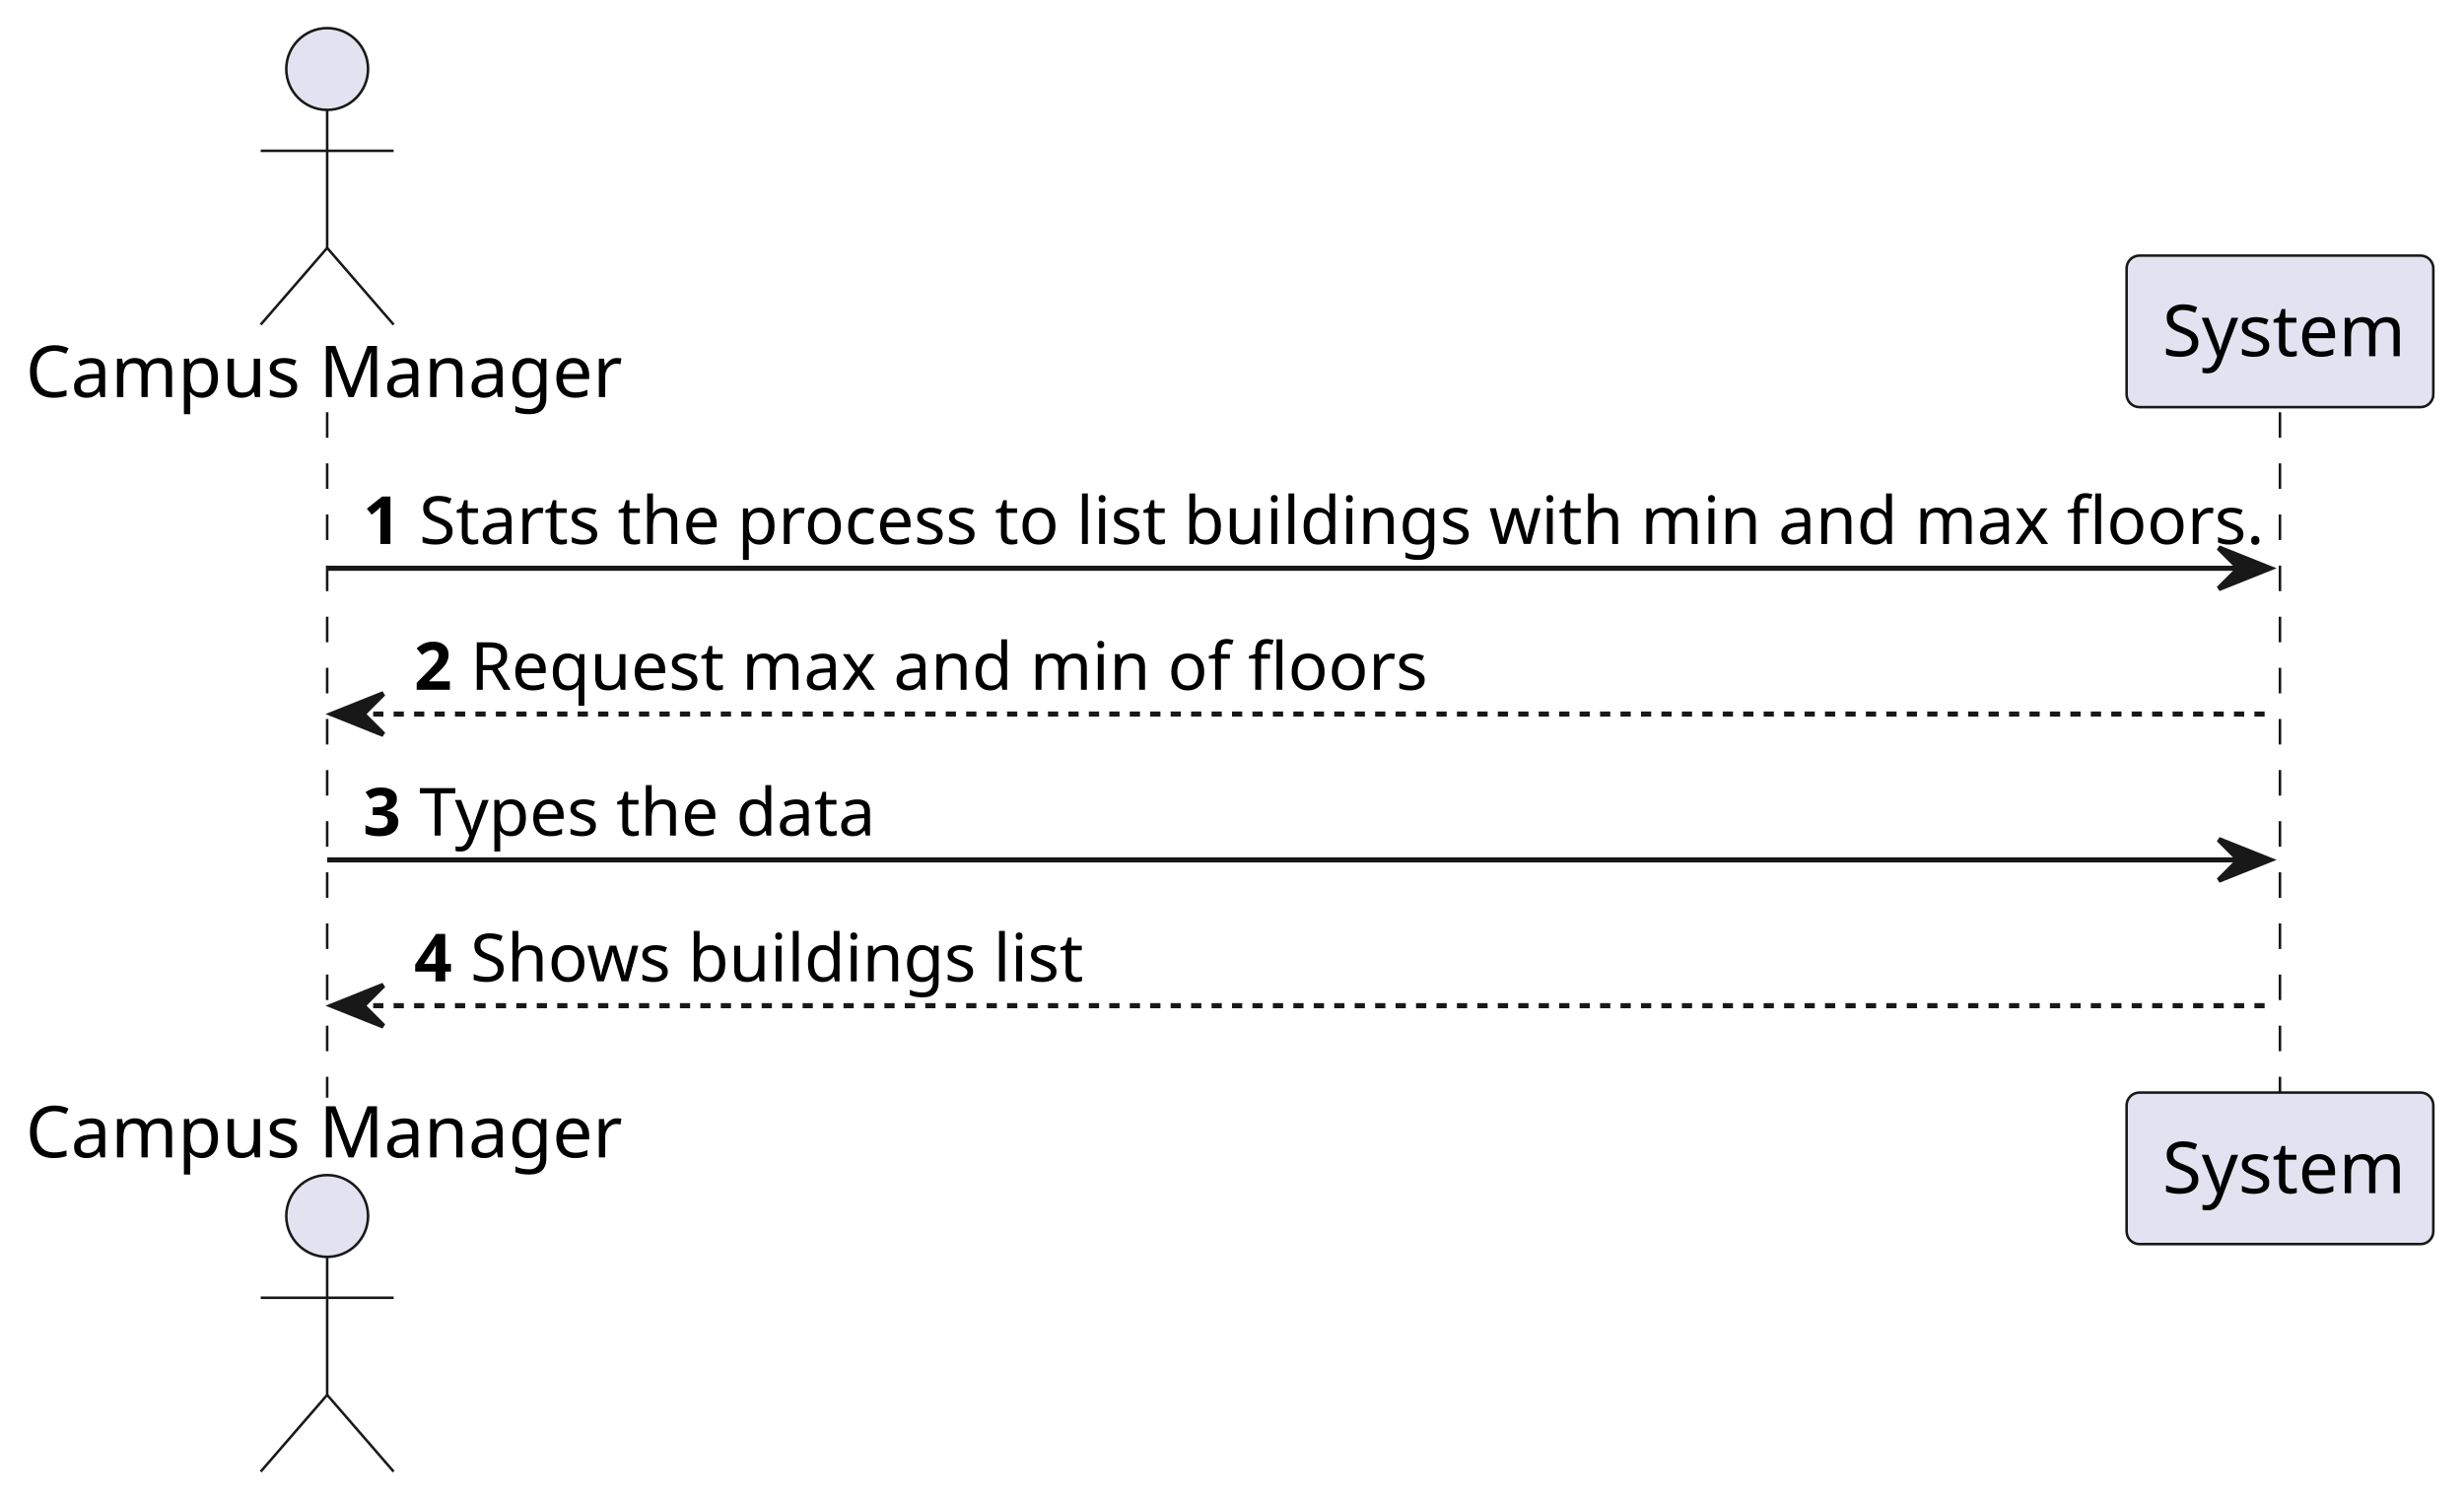
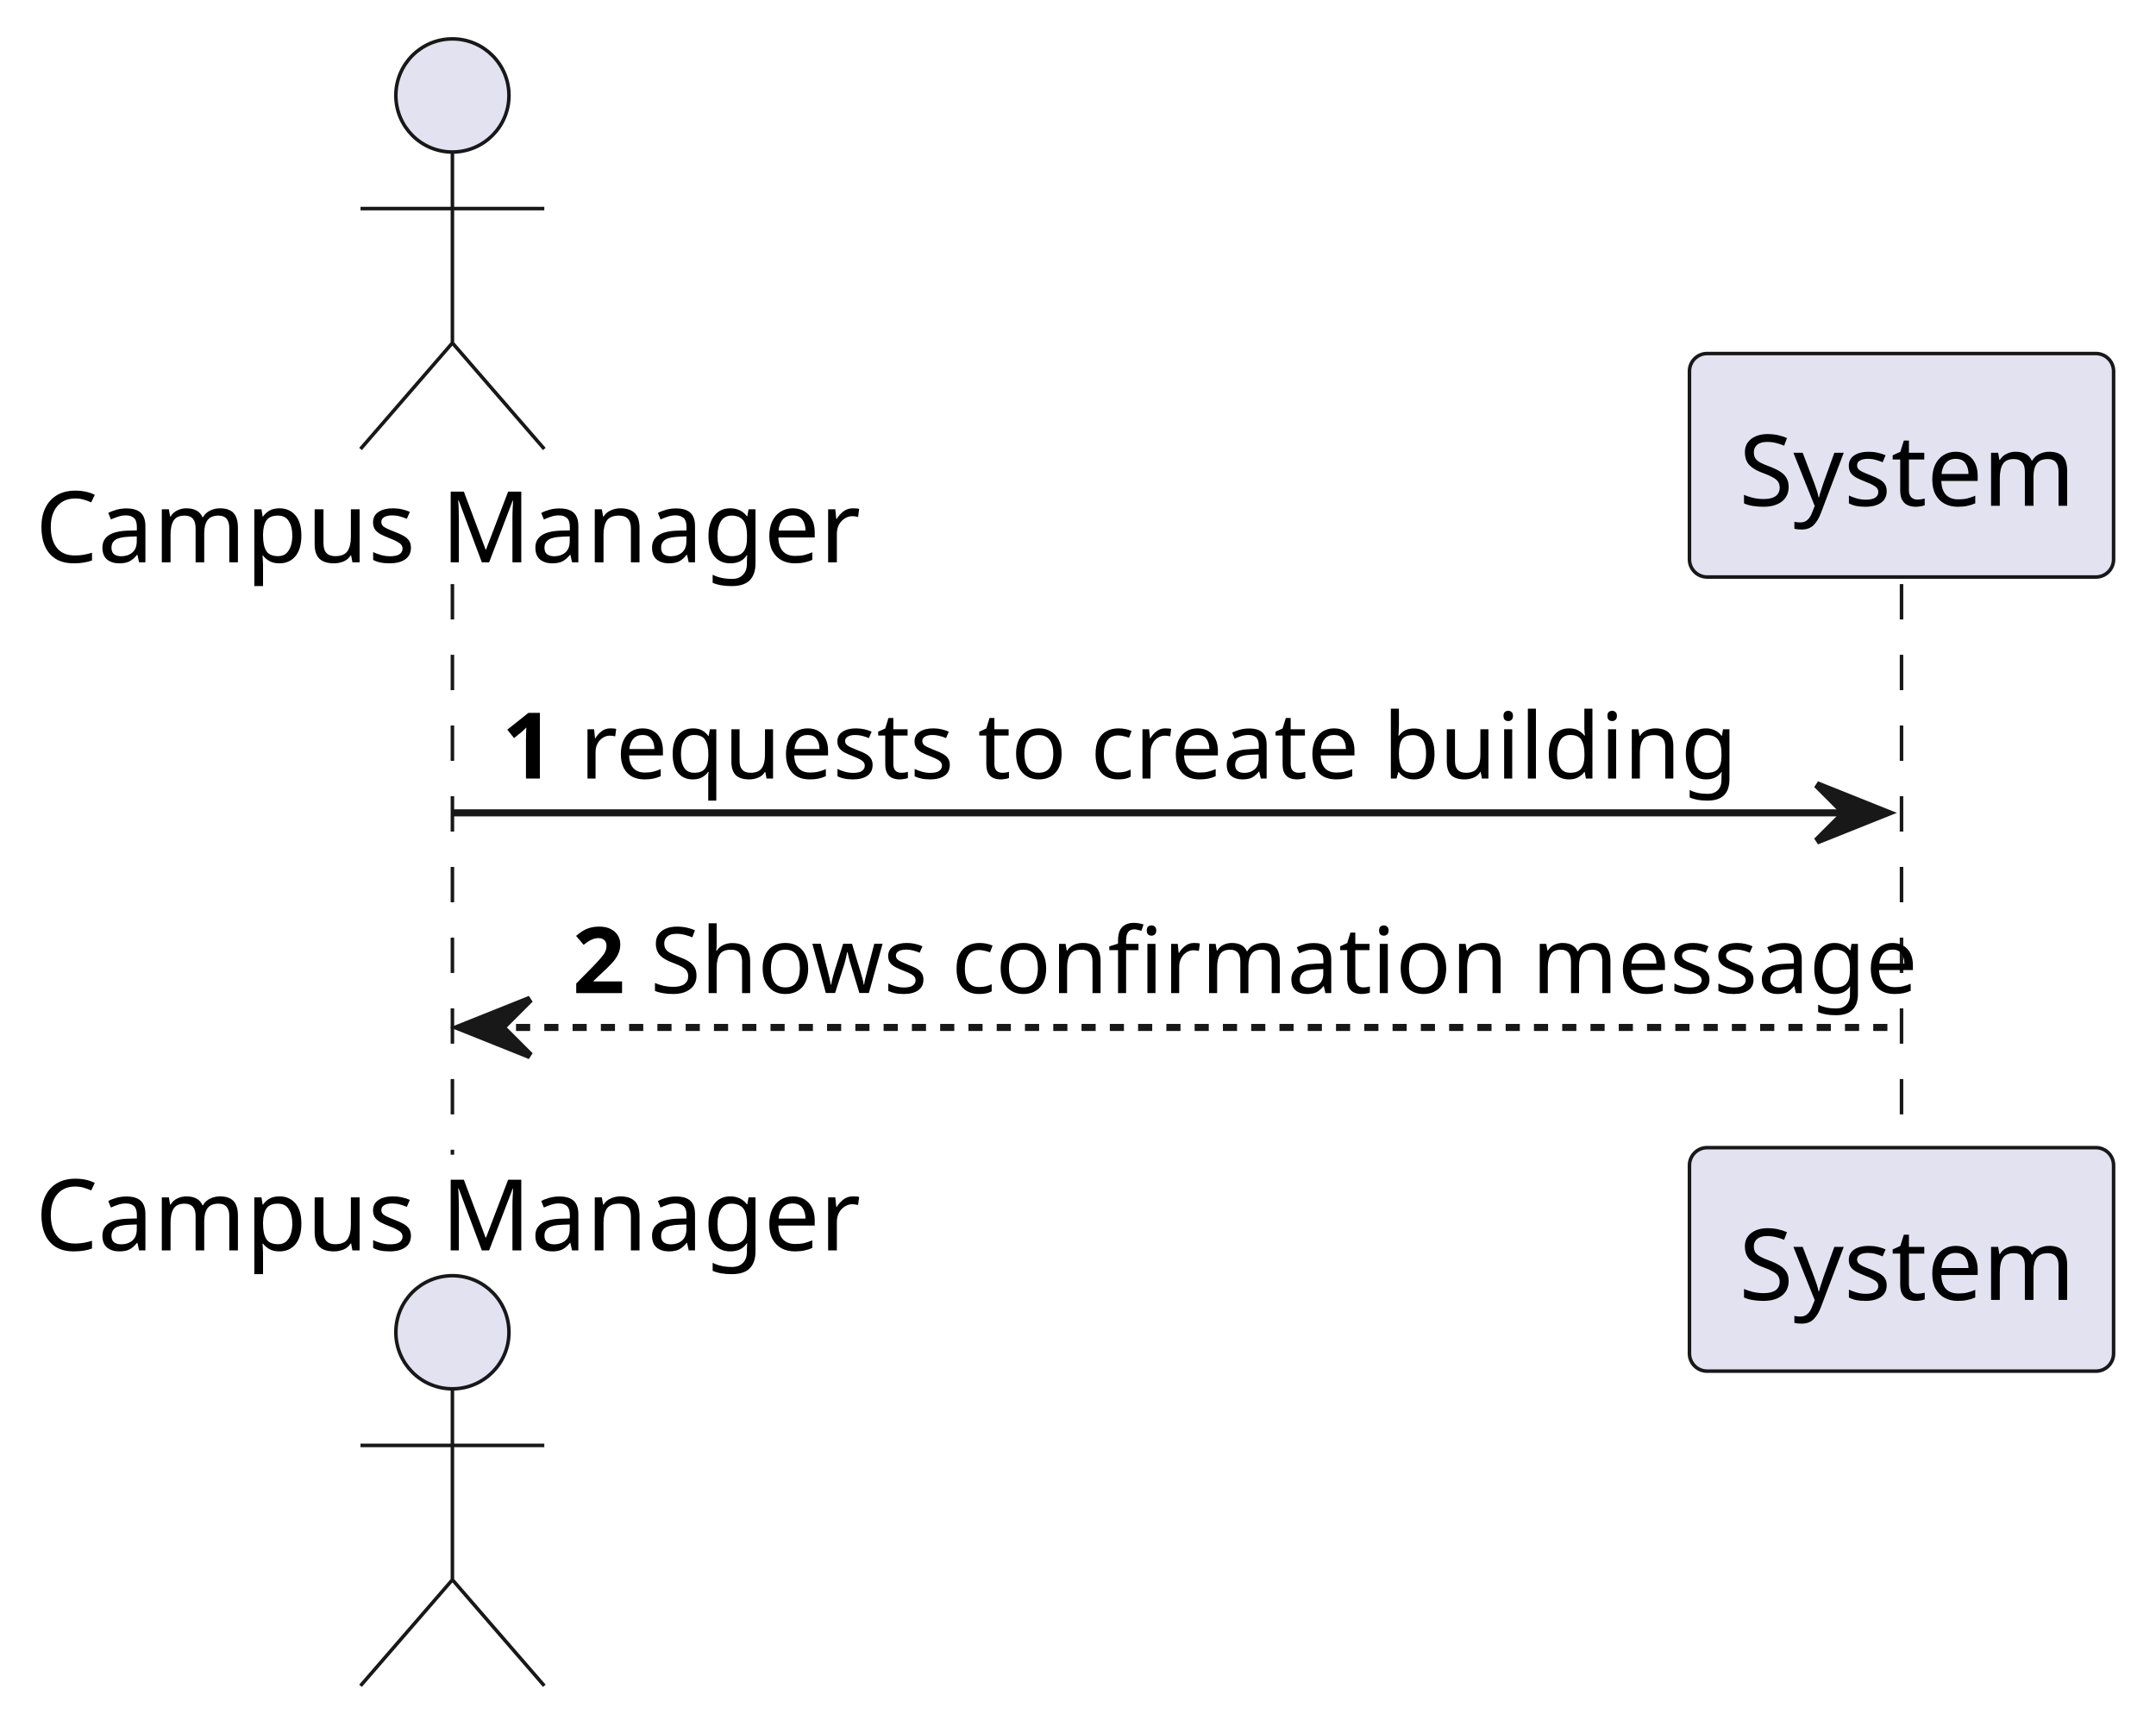
- <svg xmlns="http://www.w3.org/2000/svg" contentStyleType="text/css" height="294px" preserveAspectRatio="none" style="width:482px;height:294px;background:#FFFFFF;" version="1.1" viewBox="0 0 482 294" width="482px" zoomAndPan="magnify">
+ <svg xmlns="http://www.w3.org/2000/svg" contentStyleType="text/css" height="245px" preserveAspectRatio="none" style="width:305px;height:245px;background:#FFFFFF;" version="1.1" viewBox="0 0 305 245" width="305px" zoomAndPan="magnify">
  <defs />
  <g>
-     <line style="stroke:#181818;stroke-width:0.5;stroke-dasharray:5.0,5.0;" x1="64" x2="64" y1="80.641" y2="214.734" />
-     <line style="stroke:#181818;stroke-width:0.5;stroke-dasharray:5.0,5.0;" x1="446" x2="446" y1="80.641" y2="214.734" />
-     <text fill="#000000" font-family="sans-serif" font-size="14" lengthAdjust="spacing" textLength="112" x="5" y="77.674">Campus Manager</text>
+     <line style="stroke:#181818;stroke-width:0.5;stroke-dasharray:5.0,5.0;" x1="64" x2="64" y1="82.609" y2="163.312" />
+     <line style="stroke:#181818;stroke-width:0.5;stroke-dasharray:5.0,5.0;" x1="269" x2="269" y1="82.609" y2="163.312" />
+     <text fill="#000000" font-family="sans-serif" font-size="14" lengthAdjust="spacing" textLength="112" x="5" y="79.533">Campus Manager</text>
    <ellipse cx="64" cy="13.5" fill="#E2E2F0" rx="8" ry="8" style="stroke:#181818;stroke-width:0.5;" />
    <path d="M64,21.5 L64,48.5 M51,29.5 L77,29.5 M64,48.5 L51,63.5 M64,48.5 L77,63.5 " fill="none" style="stroke:#181818;stroke-width:0.5;" />
-     <text fill="#000000" font-family="sans-serif" font-size="14" lengthAdjust="spacing" textLength="112" x="5" y="226.408">Campus Manager</text>
-     <ellipse cx="64" cy="237.875" fill="#E2E2F0" rx="8" ry="8" style="stroke:#181818;stroke-width:0.5;" />
-     <path d="M64,245.875 L64,272.875 M51,253.875 L77,253.875 M64,272.875 L51,287.875 M64,272.875 L77,287.875 " fill="none" style="stroke:#181818;stroke-width:0.5;" />
-     <rect fill="#E2E2F0" height="29.641" rx="2.5" ry="2.5" style="stroke:#181818;stroke-width:0.5;" width="60" x="416" y="50" />
-     <text fill="#000000" font-family="sans-serif" font-size="14" lengthAdjust="spacing" textLength="46" x="423" y="69.674">System</text>
-     <rect fill="#E2E2F0" height="29.641" rx="2.5" ry="2.5" style="stroke:#181818;stroke-width:0.5;" width="60" x="416" y="213.734" />
-     <text fill="#000000" font-family="sans-serif" font-size="14" lengthAdjust="spacing" textLength="46" x="423" y="233.408">System</text>
-     <polygon fill="#181818" points="434,107.164,444,111.164,434,115.164,438,111.164" style="stroke:#181818;stroke-width:1.0;" />
-     <line style="stroke:#181818;stroke-width:1.0;" x1="64" x2="440" y1="111.164" y2="111.164" />
-     <text fill="#000000" font-family="sans-serif" font-size="13" font-weight="bold" lengthAdjust="spacing" textLength="7" x="71" y="106.409">1</text>
-     <text fill="#000000" font-family="sans-serif" font-size="13" lengthAdjust="spacing" textLength="347" x="82" y="106.409">Starts the process to  list buildings with min and max floors.</text>
-     <polygon fill="#181818" points="75,135.688,65,139.688,75,143.688,71,139.688" style="stroke:#181818;stroke-width:1.0;" />
-     <line style="stroke:#181818;stroke-width:1.0;stroke-dasharray:2.0,2.0;" x1="69" x2="445" y1="139.688" y2="139.688" />
-     <text fill="#000000" font-family="sans-serif" font-size="13" font-weight="bold" lengthAdjust="spacing" textLength="7" x="81" y="134.933">2</text>
-     <text fill="#000000" font-family="sans-serif" font-size="13" lengthAdjust="spacing" textLength="176" x="92" y="134.933">Request max and min of floors</text>
-     <polygon fill="#181818" points="434,164.211,444,168.211,434,172.211,438,168.211" style="stroke:#181818;stroke-width:1.0;" />
-     <line style="stroke:#181818;stroke-width:1.0;" x1="64" x2="440" y1="168.211" y2="168.211" />
-     <text fill="#000000" font-family="sans-serif" font-size="13" font-weight="bold" lengthAdjust="spacing" textLength="7" x="71" y="163.456">3</text>
-     <text fill="#000000" font-family="sans-serif" font-size="13" lengthAdjust="spacing" textLength="86" x="82" y="163.456">Types the data</text>
-     <polygon fill="#181818" points="75,192.734,65,196.734,75,200.734,71,196.734" style="stroke:#181818;stroke-width:1.0;" />
-     <line style="stroke:#181818;stroke-width:1.0;stroke-dasharray:2.0,2.0;" x1="69" x2="445" y1="196.734" y2="196.734" />
-     <text fill="#000000" font-family="sans-serif" font-size="13" font-weight="bold" lengthAdjust="spacing" textLength="7" x="81" y="191.98">4</text>
-     <text fill="#000000" font-family="sans-serif" font-size="13" lengthAdjust="spacing" textLength="115" x="92" y="191.98">Shows buildings list</text>
+     <text fill="#000000" font-family="sans-serif" font-size="14" lengthAdjust="spacing" textLength="112" x="5" y="176.846">Campus Manager</text>
+     <ellipse cx="64" cy="188.422" fill="#E2E2F0" rx="8" ry="8" style="stroke:#181818;stroke-width:0.5;" />
+     <path d="M64,196.422 L64,223.422 M51,204.422 L77,204.422 M64,223.422 L51,238.422 M64,223.422 L77,238.422 " fill="none" style="stroke:#181818;stroke-width:0.5;" />
+     <rect fill="#E2E2F0" height="31.609" rx="2.5" ry="2.5" style="stroke:#181818;stroke-width:0.5;" width="60" x="239" y="50" />
+     <text fill="#000000" font-family="sans-serif" font-size="14" lengthAdjust="spacing" textLength="46" x="246" y="71.533">System</text>
+     <rect fill="#E2E2F0" height="31.609" rx="2.5" ry="2.5" style="stroke:#181818;stroke-width:0.5;" width="60" x="239" y="162.312" />
+     <text fill="#000000" font-family="sans-serif" font-size="14" lengthAdjust="spacing" textLength="46" x="246" y="183.846">System</text>
+     <polygon fill="#181818" points="257,110.961,267,114.961,257,118.961,261,114.961" style="stroke:#181818;stroke-width:1.0;" />
+     <line style="stroke:#181818;stroke-width:1.0;" x1="64" x2="263" y1="114.961" y2="114.961" />
+     <text fill="#000000" font-family="sans-serif" font-size="13" font-weight="bold" lengthAdjust="spacing" textLength="7" x="71" y="110.105">1</text>
+     <text fill="#000000" font-family="sans-serif" font-size="13" lengthAdjust="spacing" textLength="153" x="82" y="110.105">requests to create building</text>
+     <polygon fill="#181818" points="75,141.312,65,145.312,75,149.312,71,145.312" style="stroke:#181818;stroke-width:1.0;" />
+     <line style="stroke:#181818;stroke-width:1.0;stroke-dasharray:2.0,2.0;" x1="69" x2="268" y1="145.312" y2="145.312" />
+     <text fill="#000000" font-family="sans-serif" font-size="13" font-weight="bold" lengthAdjust="spacing" textLength="7" x="81" y="140.456">2</text>
+     <text fill="#000000" font-family="sans-serif" font-size="13" lengthAdjust="spacing" textLength="170" x="92" y="140.456">Shows confirmation message</text>
  </g>
</svg>
